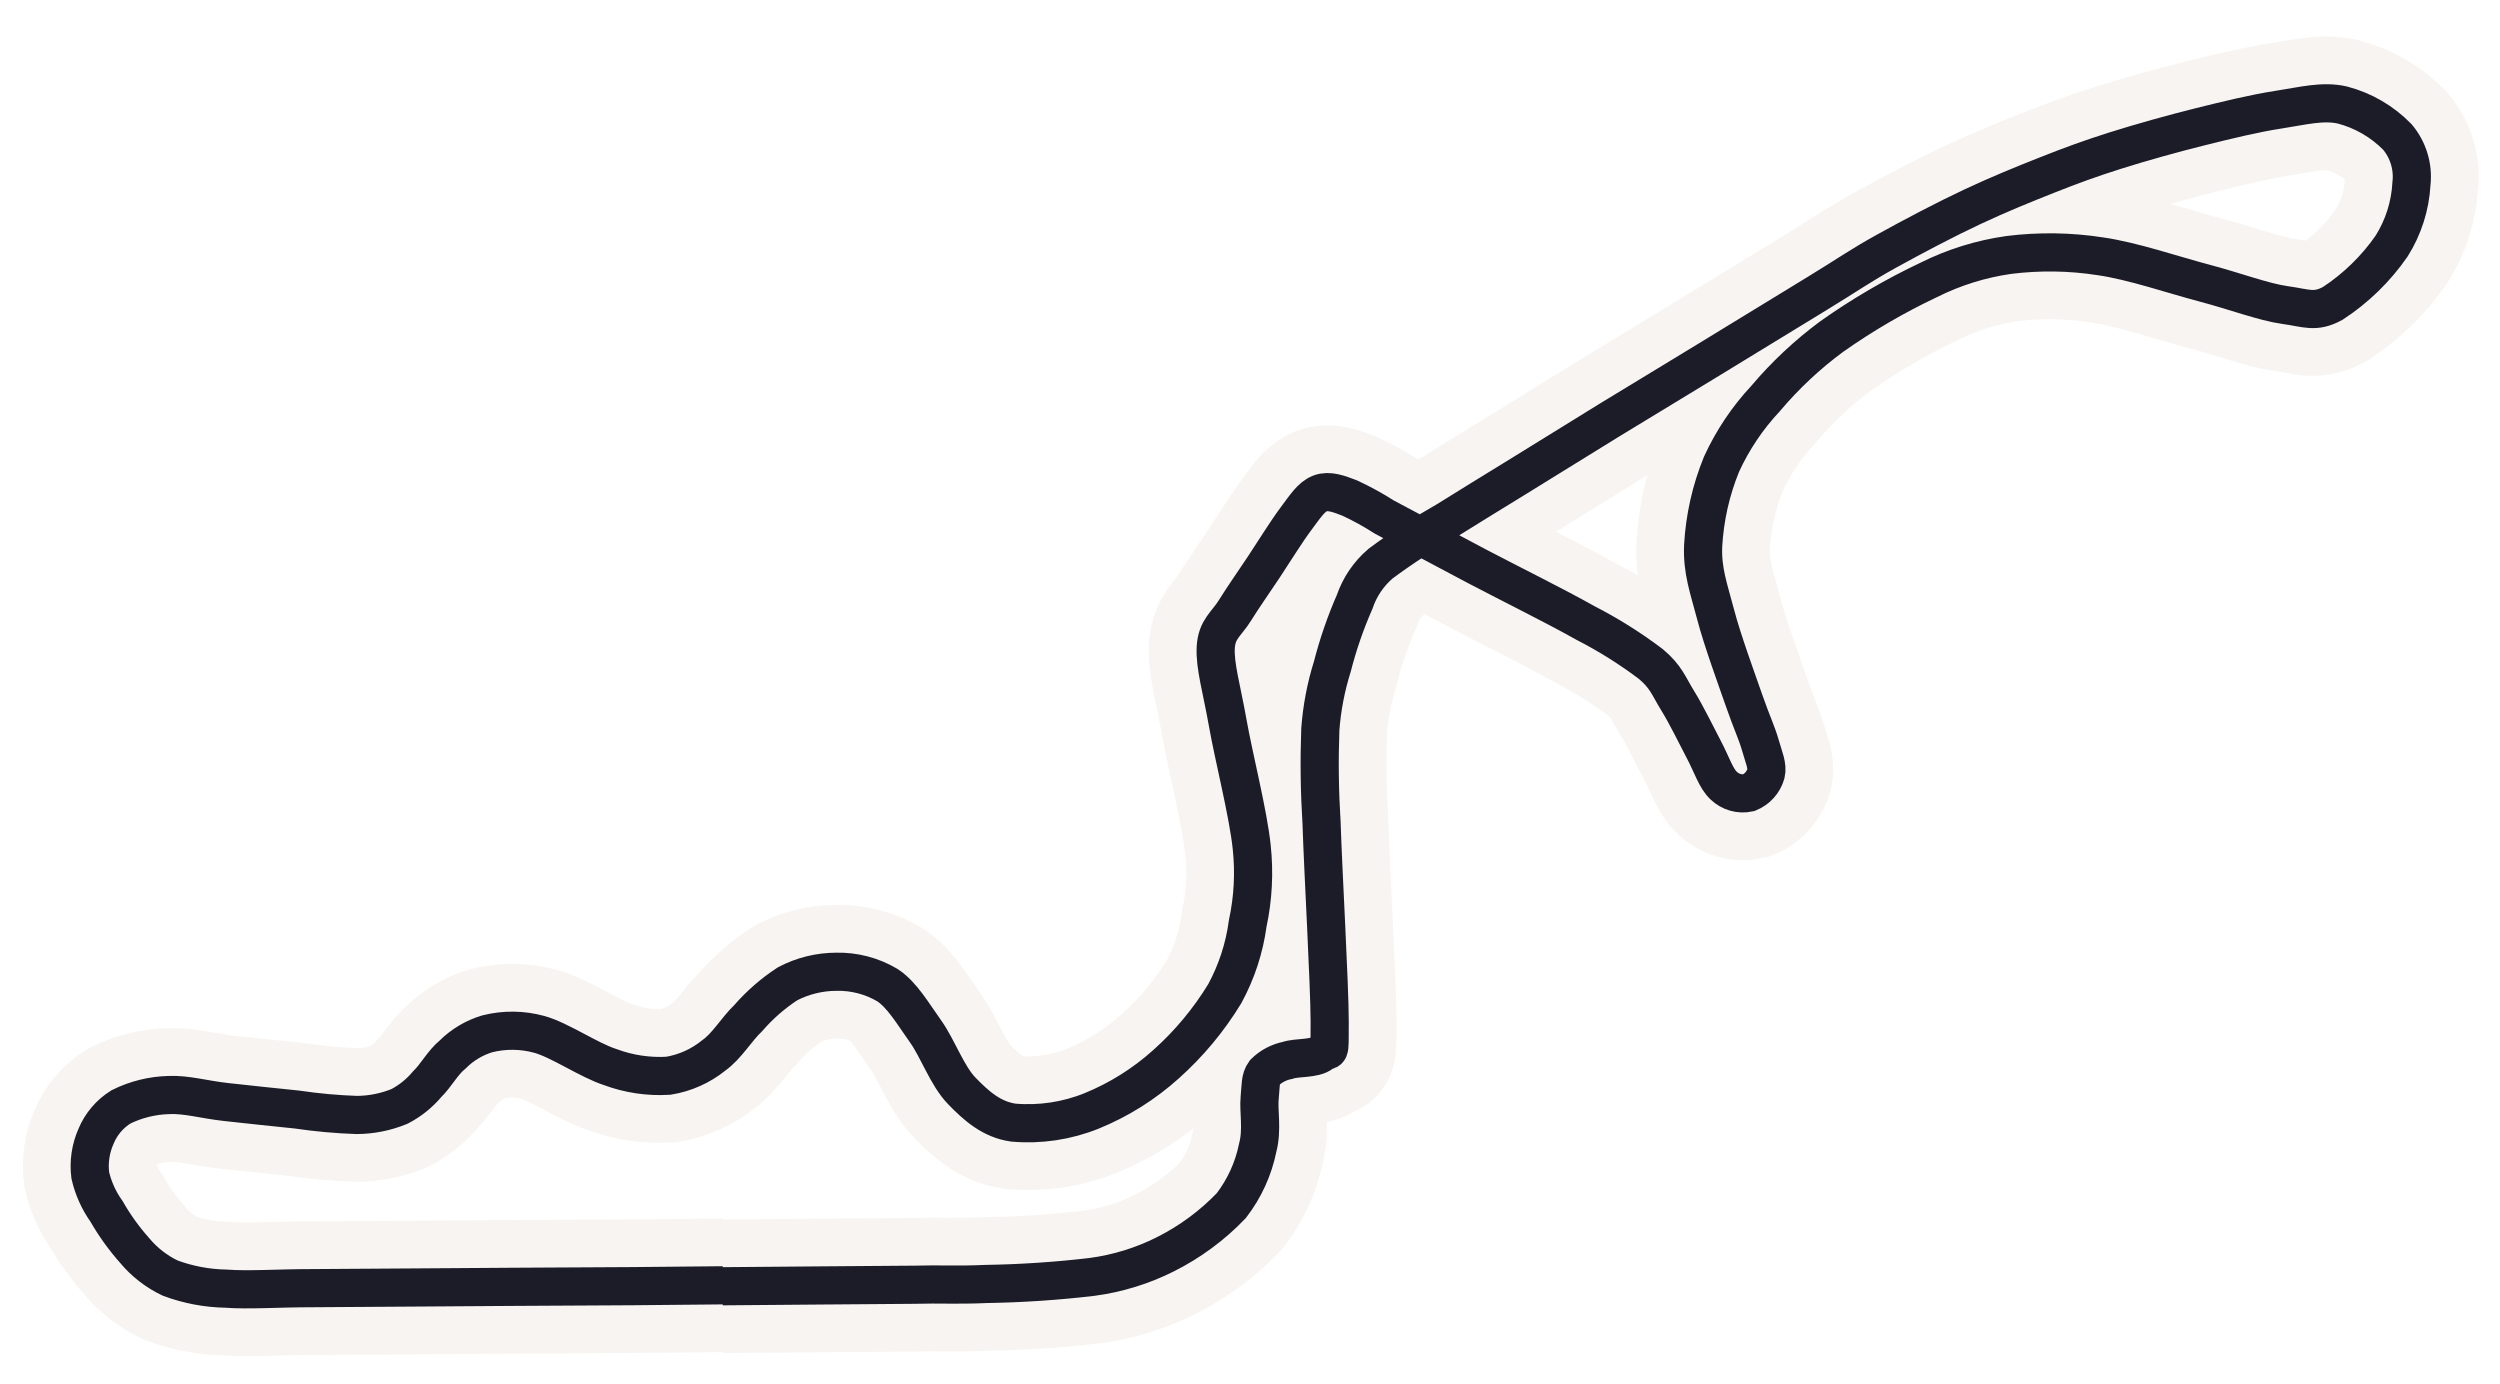
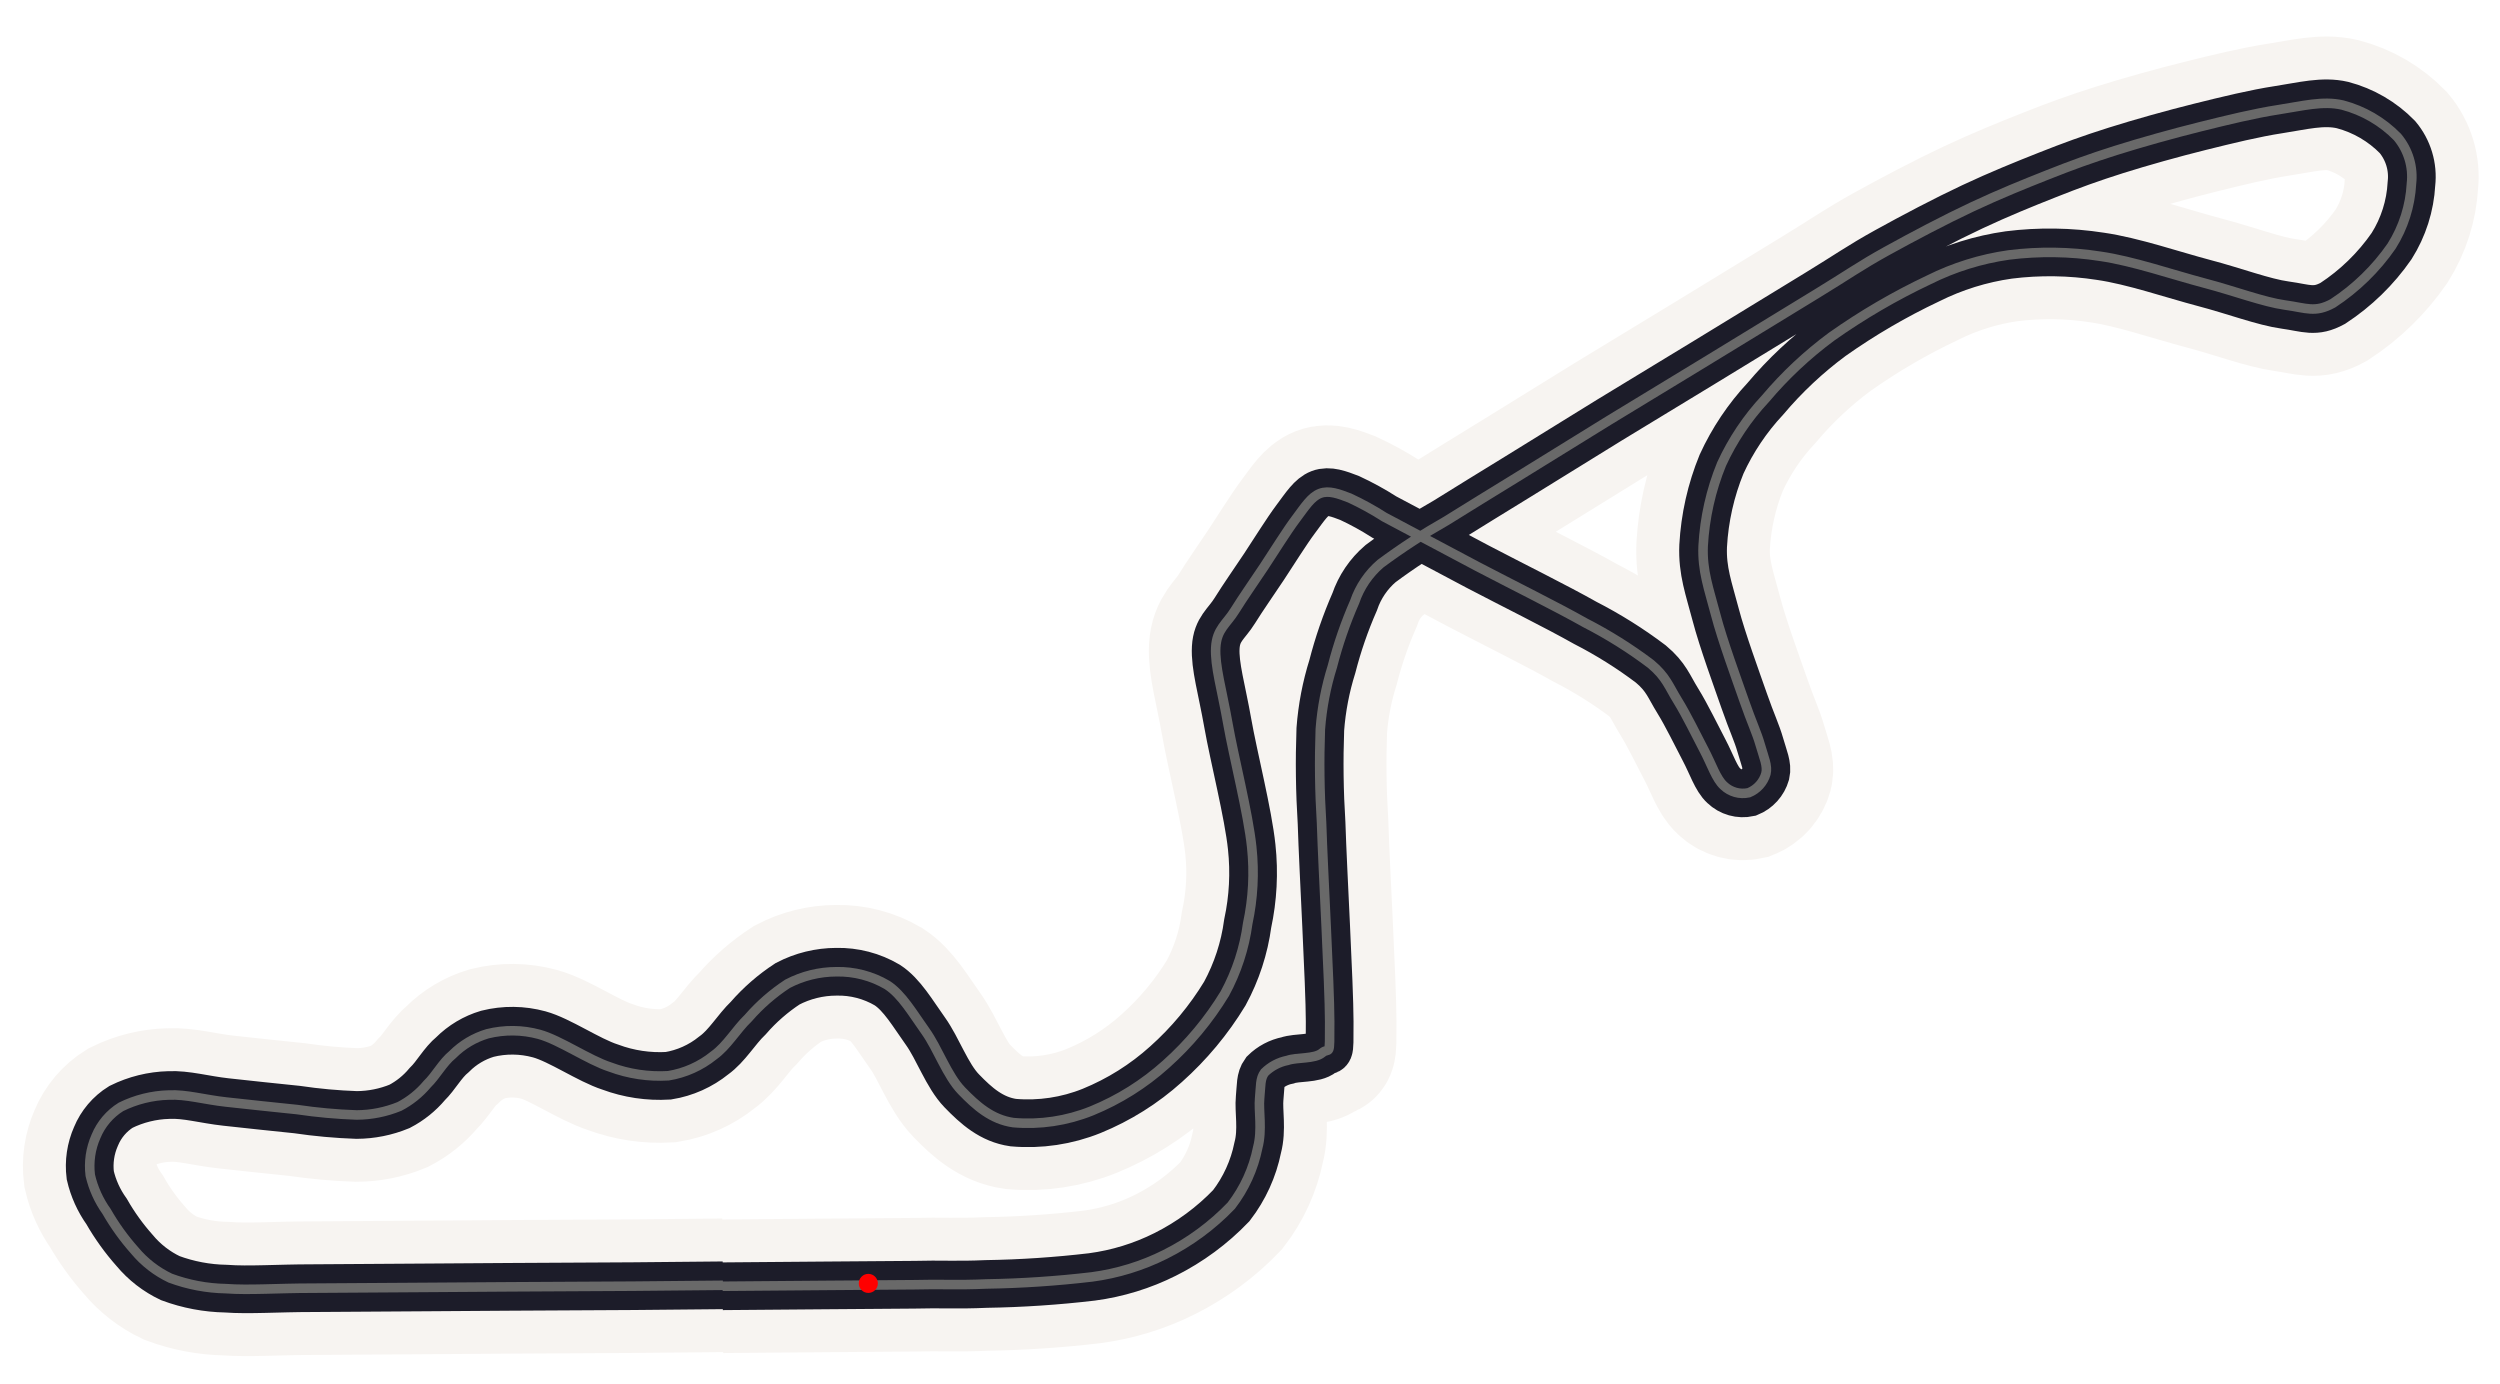
<svg xmlns="http://www.w3.org/2000/svg" viewBox="9 67 262 145">
  <g>
    <path d="M84.76,201.7l-9.44.09-12.75.07-8.81.06L41.67,202c-3.52,0-6.58.23-9,.05a17.71,17.71,0,0,1-5.82-1.1,11,11,0,0,1-3.74-2.9,24.41,24.41,0,0,1-2.94-4.09,10.62,10.62,0,0,1-1.71-3.79,7.73,7.73,0,0,1,.6-4.08A6.6,6.6,0,0,1,21.68,183a12,12,0,0,1,5-1.24c1.84-.09,3.72.48,6,.73s5.16.56,7.44.79a56,56,0,0,0,6.26.57,12,12,0,0,0,4.49-.9,9.53,9.53,0,0,0,2.9-2.33c.93-.9,1.61-2.24,2.67-3.11a8.67,8.67,0,0,1,3.64-2.17,10.74,10.74,0,0,1,5.43.06c2.15.59,5.18,2.7,7.44,3.43a14.9,14.9,0,0,0,6.09.91,10.17,10.17,0,0,0,4.76-2.13c1.4-1,2.34-2.69,3.63-3.93a19.76,19.76,0,0,1,4.11-3.58,11.07,11.07,0,0,1,5.11-1.26,10.06,10.06,0,0,1,5.33,1.39c1.55,1,2.69,3,4,4.83s2.27,4.67,3.81,6.26,3.13,3,5.4,3.33a17.83,17.83,0,0,0,8.22-1.23,26.75,26.75,0,0,0,7.79-4.89,32.6,32.6,0,0,0,6.16-7.4,21.36,21.36,0,0,0,2.4-7.35,25.25,25.25,0,0,0,.42-8c-.36-3.5-1.89-9.48-2.51-13s-1.37-6-1.26-7.93,1.12-2.44,2-3.86,2-3,3.06-4.6,2.35-3.69,3.33-5,1.61-2.32,2.54-2.68,2,.06,3.1.48a30.65,30.65,0,0,1,3.64,2l9.79,5.2c3.51,1.84,8.26,4.19,11.27,5.89a46.85,46.85,0,0,1,6.87,4.31c1.61,1.35,1.88,2.34,2.81,3.84s2,3.72,2.78,5.2,1.26,3,2.05,3.71a2.89,2.89,0,0,0,2.62.74,3.07,3.07,0,0,0,1.8-2c.2-.82-.22-1.7-.59-3s-.89-2.34-1.68-4.61-2.29-6.35-3-9.06-1.42-4.58-1.31-7.2a26.45,26.45,0,0,1,1.93-8.57,25.8,25.8,0,0,1,4.6-6.86,40.81,40.81,0,0,1,6.93-6.5,68.14,68.14,0,0,1,10.19-5.95,27.34,27.34,0,0,1,8.38-2.61,34.5,34.5,0,0,1,9.6.14c3.41.49,7.64,1.95,10.87,2.8s6.24,2,8.49,2.31,3.13.84,5-.18a22.44,22.44,0,0,0,6.16-6,13.64,13.64,0,0,0,2.08-6.54,6.47,6.47,0,0,0-1.47-4.89,12.49,12.49,0,0,0-5.75-3.35c-2.07-.48-4.2.1-6.69.48s-5.4,1.09-8.25,1.8-6.18,1.64-8.84,2.48-4.65,1.57-7.15,2.56-5,2-7.86,3.34-6.25,3.13-9,4.65-4.13,2.52-7.28,4.44-8,4.9-11.62,7.1-6.87,4.17-10.15,6.17L168,117c-2.83,1.74-5,3.07-7.42,4.58a66.48,66.48,0,0,0-6.9,4.49,9.13,9.13,0,0,0-2.71,4,44.44,44.44,0,0,0-2.34,6.78,29.25,29.25,0,0,0-1.26,6.57,98.06,98.06,0,0,0,.13,9.84c.16,5.11.84,16.78.85,20.8s0,2.61-.79,3.28-2.63.44-3.63.79a4.74,4.74,0,0,0-2.4,1.27c-.48.66-.39,1.38-.52,2.69s.3,3.3-.2,5.18a14.75,14.75,0,0,1-2.77,6.08,25.24,25.24,0,0,1-6.93,5.11,24.22,24.22,0,0,1-7.67,2.36,109.25,109.25,0,0,1-11.09.74c-3.11.14-4.76,0-7.55.08l-9.21.07-10.86.09" fill="none" stroke="#f7f4f1" stroke-width="14" />
-     <path d="M84.76,201.7l-9.44.09-12.75.07-8.81.06L41.67,202c-3.52,0-6.58.23-9,.05a17.71,17.71,0,0,1-5.82-1.1,11,11,0,0,1-3.74-2.9,24.41,24.41,0,0,1-2.94-4.09,10.62,10.62,0,0,1-1.71-3.79,7.73,7.73,0,0,1,.6-4.08A6.6,6.6,0,0,1,21.68,183a12,12,0,0,1,5-1.24c1.84-.09,3.72.48,6,.73s5.16.56,7.44.79a56,56,0,0,0,6.26.57,12,12,0,0,0,4.49-.9,9.53,9.53,0,0,0,2.9-2.33c.93-.9,1.61-2.24,2.67-3.11a8.67,8.67,0,0,1,3.64-2.17,10.74,10.74,0,0,1,5.43.06c2.15.59,5.18,2.7,7.44,3.43a14.9,14.9,0,0,0,6.09.91,10.17,10.17,0,0,0,4.76-2.13c1.4-1,2.34-2.69,3.63-3.93a19.76,19.76,0,0,1,4.11-3.58,11.07,11.07,0,0,1,5.11-1.26,10.06,10.06,0,0,1,5.33,1.39c1.55,1,2.69,3,4,4.83s2.27,4.67,3.81,6.26,3.13,3,5.4,3.33a17.83,17.83,0,0,0,8.22-1.23,26.75,26.75,0,0,0,7.79-4.89,32.6,32.6,0,0,0,6.16-7.4,21.36,21.36,0,0,0,2.4-7.35,25.25,25.25,0,0,0,.42-8c-.36-3.5-1.89-9.48-2.51-13s-1.37-6-1.26-7.93,1.12-2.44,2-3.86,2-3,3.06-4.6,2.35-3.69,3.33-5,1.61-2.32,2.54-2.68,2,.06,3.1.48a30.65,30.65,0,0,1,3.64,2l9.79,5.2c3.51,1.84,8.26,4.19,11.27,5.89a46.85,46.85,0,0,1,6.87,4.31c1.61,1.35,1.88,2.34,2.81,3.84s2,3.72,2.78,5.2,1.26,3,2.05,3.71a2.89,2.89,0,0,0,2.62.74,3.07,3.07,0,0,0,1.8-2c.2-.82-.22-1.7-.59-3s-.89-2.34-1.68-4.61-2.29-6.35-3-9.06-1.42-4.58-1.31-7.2a26.45,26.45,0,0,1,1.93-8.57,25.8,25.8,0,0,1,4.6-6.86,40.81,40.81,0,0,1,6.93-6.5,68.14,68.14,0,0,1,10.19-5.95,27.34,27.34,0,0,1,8.38-2.61,34.5,34.5,0,0,1,9.6.14c3.41.49,7.64,1.95,10.87,2.8s6.24,2,8.49,2.31,3.13.84,5-.18a22.44,22.44,0,0,0,6.16-6,13.64,13.64,0,0,0,2.08-6.54,6.47,6.47,0,0,0-1.47-4.89,12.49,12.49,0,0,0-5.75-3.35c-2.07-.48-4.2.1-6.69.48s-5.4,1.09-8.25,1.8-6.18,1.64-8.84,2.48-4.65,1.57-7.15,2.56-5,2-7.86,3.34-6.25,3.13-9,4.65-4.13,2.52-7.28,4.44-8,4.9-11.62,7.1-6.87,4.17-10.15,6.17L168,117c-2.83,1.74-5,3.07-7.42,4.58a66.48,66.48,0,0,0-6.9,4.49,9.13,9.13,0,0,0-2.71,4,44.44,44.44,0,0,0-2.34,6.78,29.25,29.25,0,0,0-1.26,6.57,98.06,98.06,0,0,0,.13,9.84c.16,5.11.84,16.78.85,20.8s0,2.61-.79,3.28-2.63.44-3.63.79a4.74,4.74,0,0,0-2.4,1.27c-.48.66-.39,1.38-.52,2.69s.3,3.3-.2,5.18a14.75,14.75,0,0,1-2.77,6.08,25.24,25.24,0,0,1-6.93,5.11,24.22,24.22,0,0,1-7.67,2.36,109.25,109.25,0,0,1-11.09.74c-3.11.14-4.76,0-7.55.08l-9.21.07-10.86.09" fill="none" stroke="#1c1c29" stroke-width="4" />
+     <path d="M84.76,201.7l-9.44.09-12.75.07-8.81.06L41.67,202c-3.52,0-6.58.23-9,.05a17.71,17.71,0,0,1-5.82-1.1,11,11,0,0,1-3.74-2.9,24.41,24.41,0,0,1-2.94-4.09,10.62,10.62,0,0,1-1.71-3.79,7.73,7.73,0,0,1,.6-4.08A6.6,6.6,0,0,1,21.68,183a12,12,0,0,1,5-1.24c1.84-.09,3.72.48,6,.73s5.16.56,7.44.79a56,56,0,0,0,6.26.57,12,12,0,0,0,4.49-.9,9.53,9.53,0,0,0,2.9-2.33c.93-.9,1.61-2.24,2.67-3.11a8.67,8.67,0,0,1,3.64-2.17,10.74,10.74,0,0,1,5.43.06c2.15.59,5.18,2.7,7.44,3.43a14.9,14.9,0,0,0,6.09.91,10.17,10.17,0,0,0,4.76-2.13c1.4-1,2.34-2.69,3.63-3.93a19.76,19.76,0,0,1,4.11-3.58,11.07,11.07,0,0,1,5.11-1.26,10.06,10.06,0,0,1,5.33,1.39c1.55,1,2.69,3,4,4.83s2.27,4.67,3.81,6.26,3.13,3,5.4,3.33a17.83,17.83,0,0,0,8.22-1.23,26.75,26.75,0,0,0,7.79-4.89,32.6,32.6,0,0,0,6.16-7.4,21.36,21.36,0,0,0,2.4-7.35,25.25,25.25,0,0,0,.42-8c-.36-3.5-1.89-9.48-2.51-13s-1.37-6-1.26-7.93,1.12-2.44,2-3.86,2-3,3.06-4.6,2.35-3.69,3.33-5,1.61-2.32,2.54-2.68,2,.06,3.1.48a30.65,30.65,0,0,1,3.64,2l9.79,5.2c3.51,1.84,8.26,4.19,11.27,5.89a46.85,46.85,0,0,1,6.87,4.31c1.61,1.35,1.88,2.34,2.81,3.84s2,3.72,2.78,5.2,1.26,3,2.05,3.71a2.89,2.89,0,0,0,2.62.74,3.07,3.07,0,0,0,1.8-2c.2-.82-.22-1.7-.59-3s-.89-2.34-1.68-4.61-2.29-6.35-3-9.06-1.42-4.58-1.31-7.2a26.45,26.45,0,0,1,1.93-8.57,25.8,25.8,0,0,1,4.6-6.86,40.81,40.81,0,0,1,6.93-6.5,68.14,68.14,0,0,1,10.19-5.95,27.34,27.34,0,0,1,8.38-2.61,34.5,34.5,0,0,1,9.6.14c3.41.49,7.64,1.95,10.87,2.8s6.24,2,8.49,2.31,3.13.84,5-.18a22.44,22.44,0,0,0,6.16-6,13.64,13.64,0,0,0,2.08-6.54,6.47,6.47,0,0,0-1.47-4.89,12.49,12.49,0,0,0-5.75-3.35c-2.07-.48-4.2.1-6.69.48s-5.4,1.09-8.25,1.8-6.18,1.64-8.84,2.48-4.65,1.57-7.15,2.56-5,2-7.86,3.34-6.25,3.13-9,4.65-4.13,2.52-7.28,4.44-8,4.9-11.62,7.1-6.87,4.17-10.15,6.17L168,117c-2.83,1.74-5,3.07-7.42,4.58a66.48,66.48,0,0,0-6.9,4.49,9.13,9.13,0,0,0-2.71,4,44.44,44.44,0,0,0-2.34,6.78,29.25,29.25,0,0,0-1.26,6.57,98.06,98.06,0,0,0,.13,9.84c.16,5.11.84,16.78.85,20.8s0,2.61-.79,3.28-2.63.44-3.63.79a4.74,4.74,0,0,0-2.4,1.27c-.48.66-.39,1.38-.52,2.69s.3,3.3-.2,5.18a14.75,14.75,0,0,1-2.77,6.08,25.24,25.24,0,0,1-6.93,5.11,24.22,24.22,0,0,1-7.67,2.36,109.25,109.25,0,0,1-11.09.74c-3.11.14-4.76,0-7.55.08l-9.21.07-10.86.09" fill="none" stroke="#1c1c29" stroke-width="5" />
+     <path d="M84.76,201.7l-9.44.09-12.75.07-8.81.06L41.67,202c-3.52,0-6.58.23-9,.05a17.71,17.71,0,0,1-5.82-1.1,11,11,0,0,1-3.74-2.9,24.41,24.41,0,0,1-2.94-4.09,10.62,10.62,0,0,1-1.71-3.79,7.73,7.73,0,0,1,.6-4.08A6.6,6.6,0,0,1,21.68,183a12,12,0,0,1,5-1.24c1.84-.09,3.72.48,6,.73s5.16.56,7.44.79a56,56,0,0,0,6.26.57,12,12,0,0,0,4.49-.9,9.53,9.53,0,0,0,2.9-2.33c.93-.9,1.61-2.24,2.67-3.11a8.67,8.67,0,0,1,3.64-2.17,10.74,10.74,0,0,1,5.43.06c2.15.59,5.18,2.7,7.44,3.43a14.9,14.9,0,0,0,6.09.91,10.17,10.17,0,0,0,4.76-2.13c1.4-1,2.34-2.69,3.63-3.93a19.76,19.76,0,0,1,4.11-3.58,11.07,11.07,0,0,1,5.11-1.26,10.06,10.06,0,0,1,5.33,1.39c1.55,1,2.69,3,4,4.83s2.27,4.67,3.81,6.26,3.13,3,5.4,3.33a17.83,17.83,0,0,0,8.22-1.23,26.75,26.75,0,0,0,7.79-4.89,32.6,32.6,0,0,0,6.16-7.4,21.36,21.36,0,0,0,2.4-7.35,25.25,25.25,0,0,0,.42-8c-.36-3.5-1.89-9.48-2.51-13s-1.37-6-1.26-7.93,1.12-2.44,2-3.86,2-3,3.06-4.6,2.35-3.69,3.33-5,1.61-2.32,2.54-2.68,2,.06,3.1.48a30.65,30.65,0,0,1,3.64,2l9.79,5.2c3.51,1.84,8.26,4.19,11.27,5.89a46.85,46.85,0,0,1,6.87,4.31c1.61,1.35,1.88,2.34,2.81,3.84s2,3.72,2.78,5.2,1.26,3,2.05,3.71a2.89,2.89,0,0,0,2.62.74,3.07,3.07,0,0,0,1.8-2c.2-.82-.22-1.7-.59-3s-.89-2.34-1.68-4.61-2.29-6.35-3-9.06-1.42-4.58-1.31-7.2a26.45,26.45,0,0,1,1.93-8.57,25.8,25.8,0,0,1,4.6-6.86,40.81,40.81,0,0,1,6.93-6.5,68.14,68.14,0,0,1,10.19-5.95,27.34,27.34,0,0,1,8.38-2.61,34.5,34.5,0,0,1,9.6.14c3.41.49,7.64,1.95,10.87,2.8s6.24,2,8.49,2.31,3.13.84,5-.18a22.44,22.44,0,0,0,6.16-6,13.64,13.64,0,0,0,2.08-6.54,6.47,6.47,0,0,0-1.47-4.89,12.49,12.49,0,0,0-5.75-3.35c-2.07-.48-4.2.1-6.69.48s-5.4,1.09-8.25,1.8-6.18,1.64-8.84,2.48-4.65,1.57-7.15,2.56-5,2-7.86,3.34-6.25,3.13-9,4.65-4.13,2.52-7.28,4.44-8,4.9-11.62,7.1-6.87,4.17-10.15,6.17L168,117c-2.83,1.74-5,3.07-7.42,4.58a66.48,66.48,0,0,0-6.9,4.49,9.13,9.13,0,0,0-2.71,4,44.44,44.44,0,0,0-2.34,6.78,29.25,29.25,0,0,0-1.26,6.57,98.06,98.06,0,0,0,.13,9.84c.16,5.11.84,16.78.85,20.8s0,2.61-.79,3.28-2.63.44-3.63.79a4.74,4.74,0,0,0-2.4,1.27c-.48.66-.39,1.38-.52,2.69s.3,3.3-.2,5.18a14.75,14.75,0,0,1-2.77,6.08,25.24,25.24,0,0,1-6.93,5.11,24.22,24.22,0,0,1-7.67,2.36,109.25,109.25,0,0,1-11.09.74c-3.11.14-4.76,0-7.55.08l-9.21.07-10.86.09" fill="none" stroke="#696969ff" stroke-width="1" />
+     <circle cx="100" cy="201.5" r="1" fill="#ff0000ff" />
  </g>
</svg>
